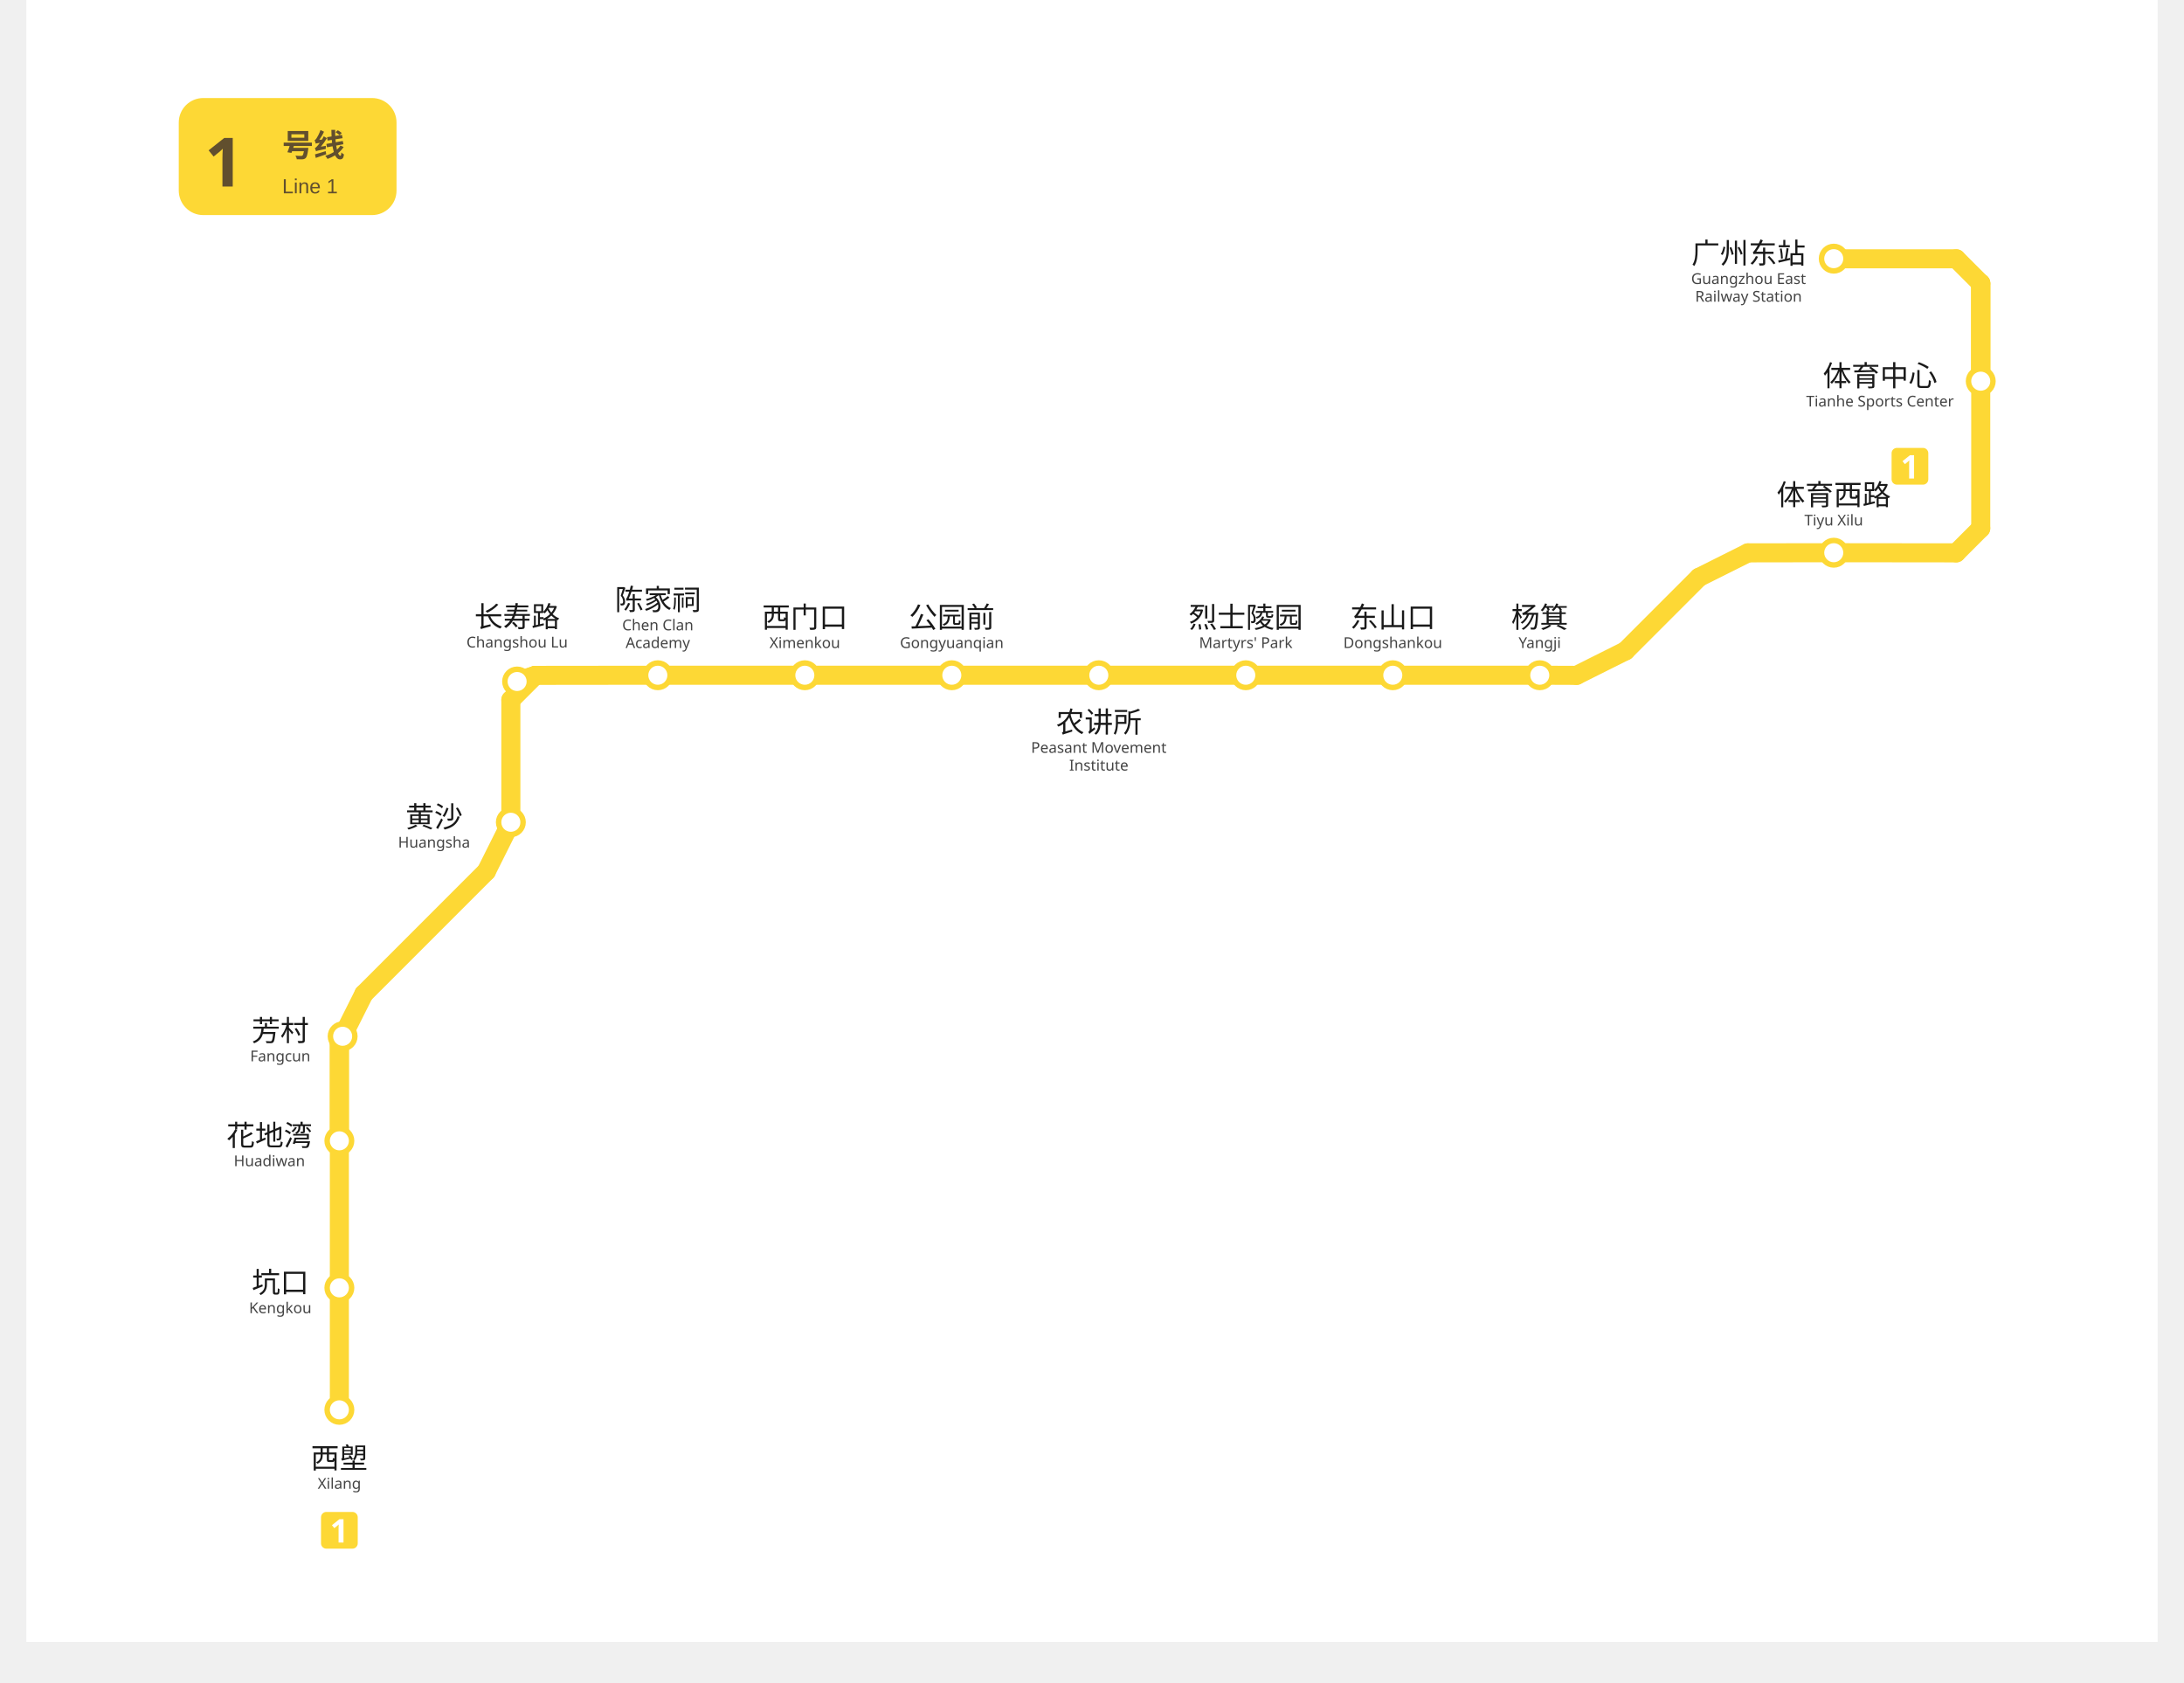
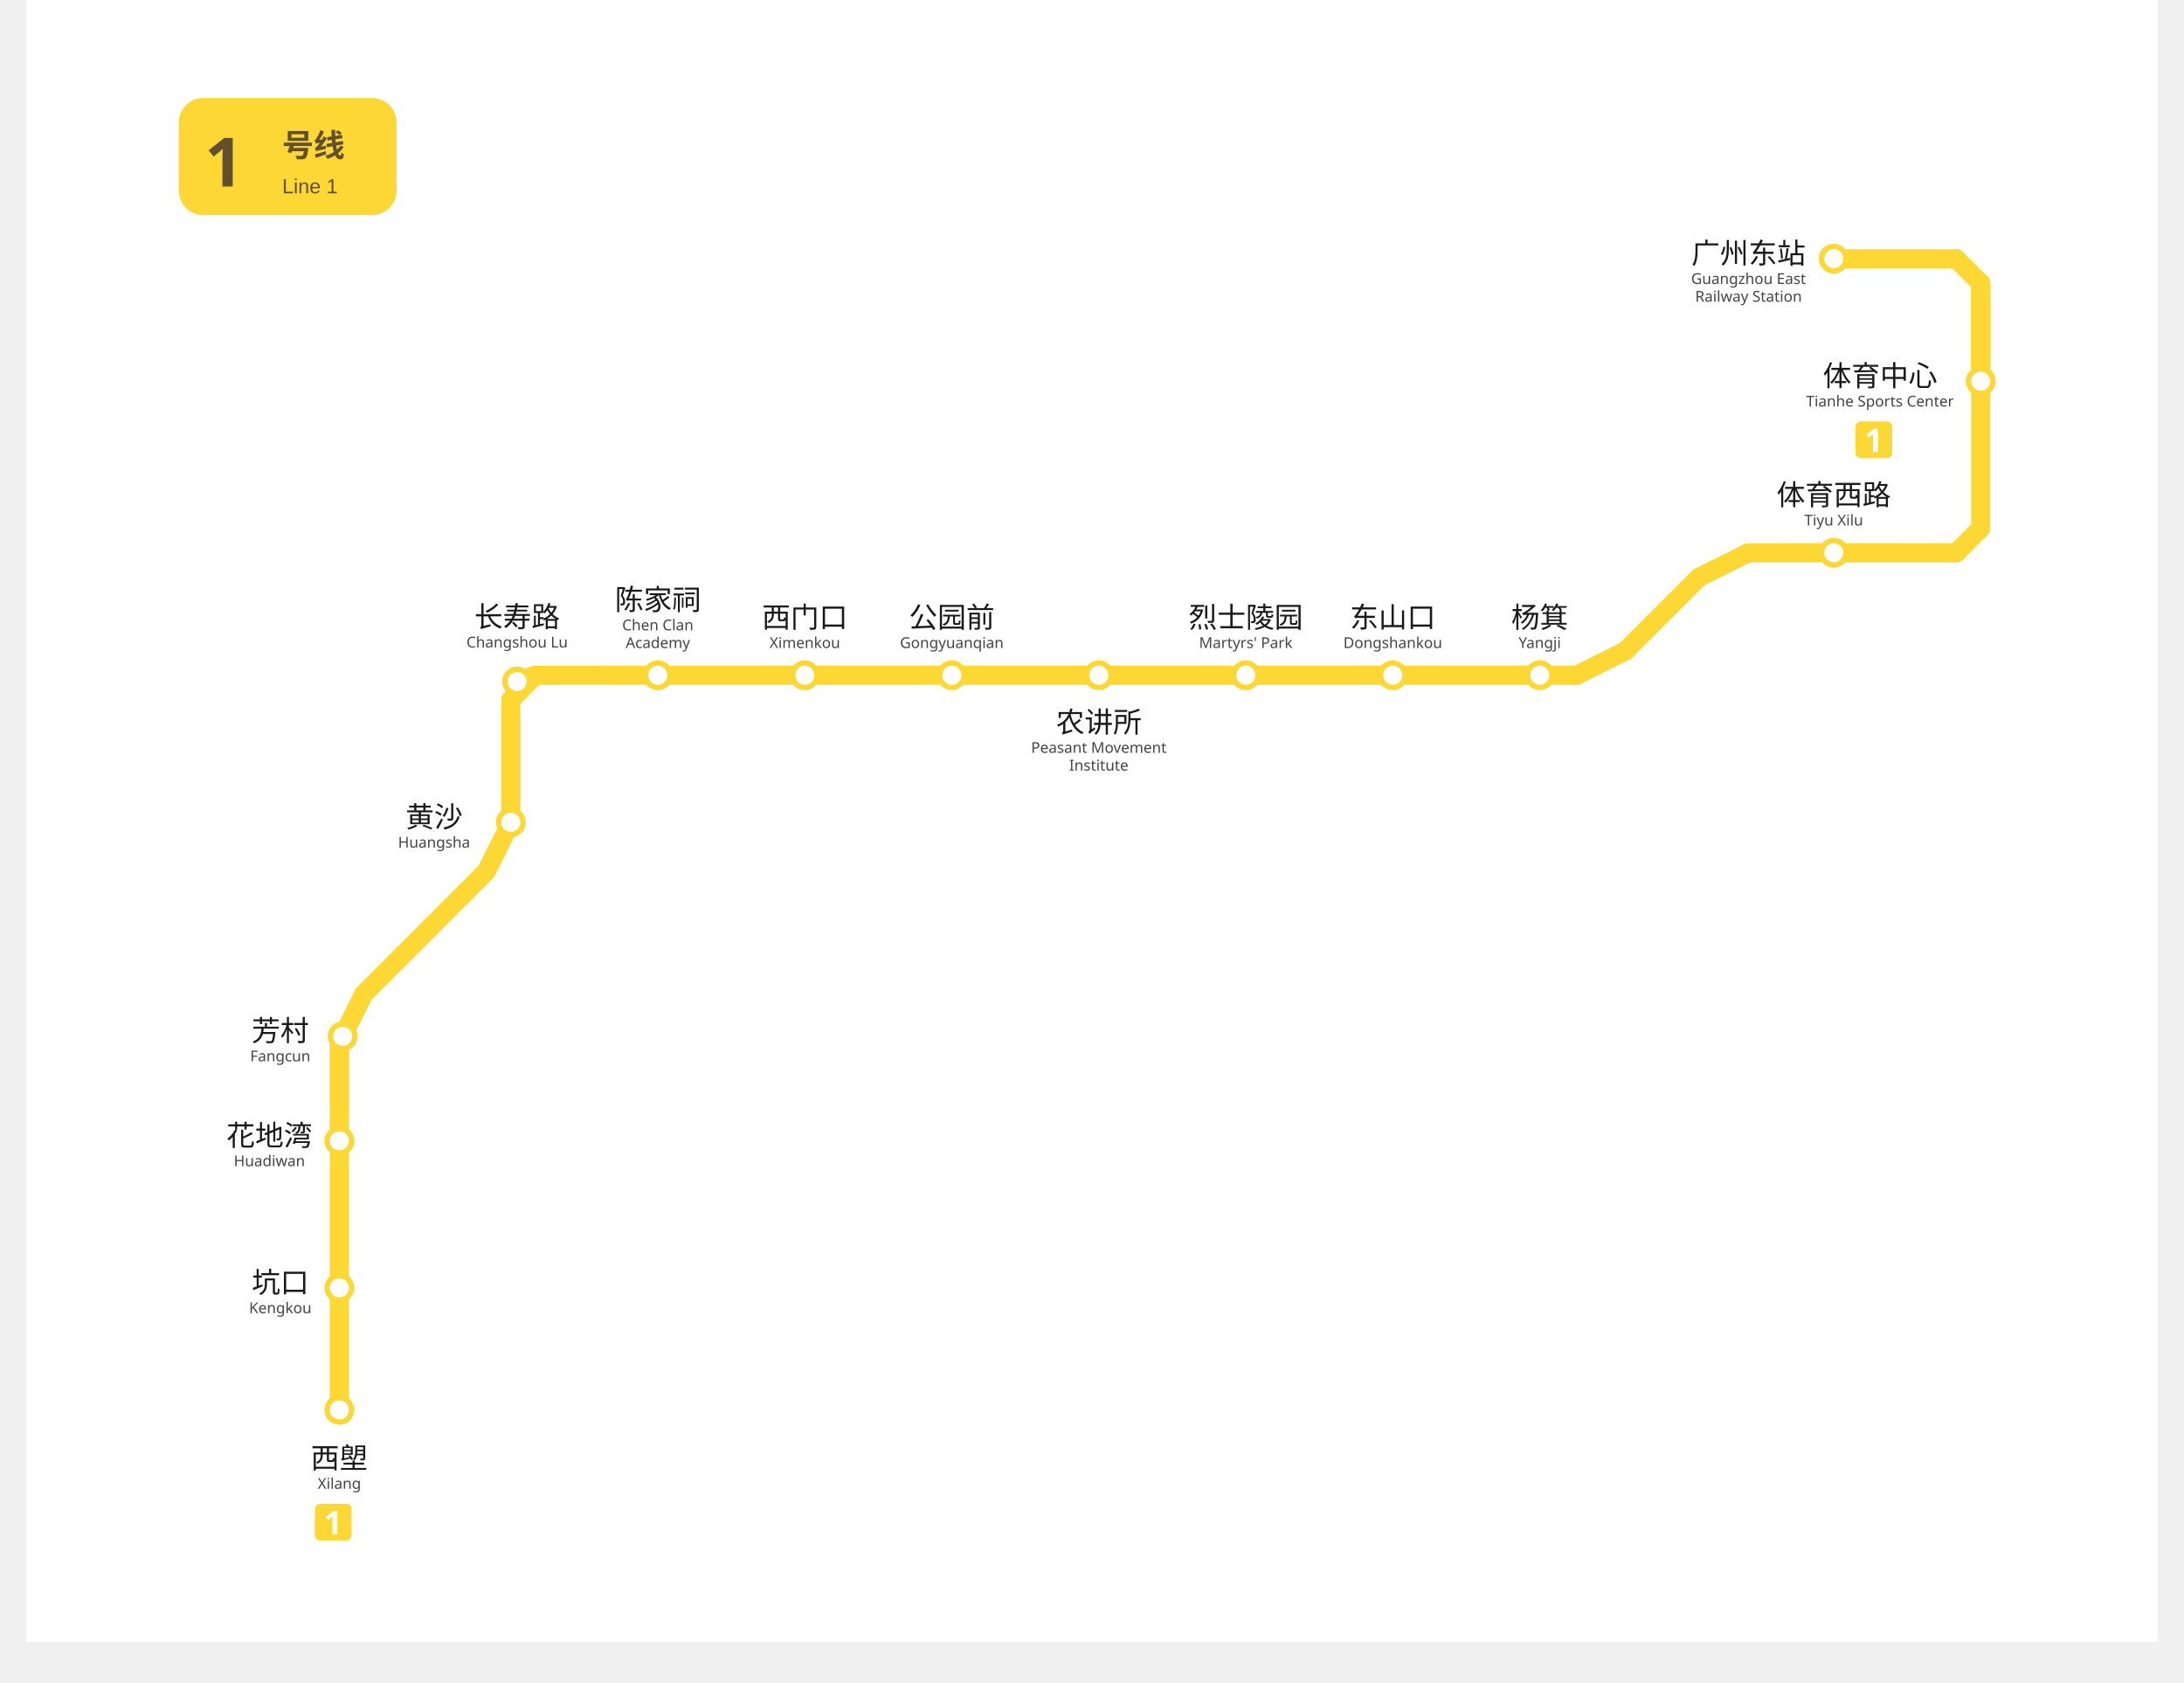
<svg xmlns="http://www.w3.org/2000/svg" viewBox="996.5 762.2 783.0 617.9" width="783" height="603">
  <rect x="996.5" y="762.2" width="783.0" height="603.05" fill="#ffffff" />
  <g id="走廊">
    <line x1="1111.5" y1="1280.25" x2="1111.5" y2="1235.2" style="fill:none;stroke:#FDD835;stroke-width:7;stroke-linecap:round" />
    <line x1="1111.5" y1="1235.2" x2="1111.5" y2="1145.25" style="fill:none;stroke:#FDD835;stroke-width:7;stroke-linecap:round" />
    <line x1="1111.5" y1="1145.25" x2="1112.7" y2="1142.8" style="fill:none;stroke:#FDD835;stroke-width:7;stroke-linecap:round" />
    <line x1="1112.7" y1="1142.8" x2="1120.5" y2="1127.25" style="fill:none;stroke:#FDD835;stroke-width:7;stroke-linecap:round" />
    <line x1="1165.5" y1="1082.25" x2="1120.5" y2="1127.25" style="fill:none;stroke:#FDD835;stroke-width:7;stroke-linecap:round" />
    <line x1="1174.5" y1="1064.25" x2="1165.5" y2="1082.25" style="fill:none;stroke:#FDD835;stroke-width:7;stroke-linecap:round" />
    <line x1="1174.5" y1="1019.25" x2="1174.5" y2="1064.25" style="fill:none;stroke:#FDD835;stroke-width:7;stroke-linecap:round" />
    <line x1="1183.5" y1="1010.25" x2="1174.5" y2="1019.25" style="fill:none;stroke:#FDD835;stroke-width:7;stroke-linecap:round" />
    <line x1="1183.5" y1="1010.25" x2="1176.8" y2="1012.5" style="fill:none;stroke:#FDD835;stroke-width:7;stroke-linecap:round" />
    <line x1="1183.5" y1="1010.25" x2="1228.5" y2="1010.2" style="fill:none;stroke:#FDD835;stroke-width:7;stroke-linecap:round" />
    <line x1="1228.5" y1="1010.2" x2="1282.5" y2="1010.2" style="fill:none;stroke:#FDD835;stroke-width:7;stroke-linecap:round" />
    <line x1="1282.5" y1="1010.2" x2="1336.5" y2="1010.2" style="fill:none;stroke:#FDD835;stroke-width:7;stroke-linecap:round" />
    <line x1="1336.5" y1="1010.2" x2="1390.5" y2="1010.2" style="fill:none;stroke:#FDD835;stroke-width:7;stroke-linecap:round" />
    <line x1="1390.5" y1="1010.2" x2="1444.5" y2="1010.2" style="fill:none;stroke:#FDD835;stroke-width:7;stroke-linecap:round" />
    <line x1="1444.5" y1="1010.2" x2="1498.5" y2="1010.2" style="fill:none;stroke:#FDD835;stroke-width:7;stroke-linecap:round" />
    <line x1="1498.5" y1="1010.2" x2="1552.5" y2="1010.2" style="fill:none;stroke:#FDD835;stroke-width:7;stroke-linecap:round" />
    <line x1="1552.5" y1="1010.2" x2="1566.0" y2="1010.25" style="fill:none;stroke:#FDD835;stroke-width:7;stroke-linecap:round" />
    <line x1="1566.0" y1="1010.25" x2="1584.0" y2="1001.25" style="fill:none;stroke:#FDD835;stroke-width:7;stroke-linecap:round" />
    <line x1="1611.0" y1="974.25" x2="1584.0" y2="1001.25" style="fill:none;stroke:#FDD835;stroke-width:7;stroke-linecap:round" />
    <line x1="1629.0" y1="965.25" x2="1611.0" y2="974.25" style="fill:none;stroke:#FDD835;stroke-width:7;stroke-linecap:round" />
    <line x1="1629.0" y1="965.25" x2="1660.5" y2="965.2" style="fill:none;stroke:#FDD835;stroke-width:7;stroke-linecap:round" />
    <line x1="1705.5" y1="965.25" x2="1660.5" y2="965.2" style="fill:none;stroke:#FDD835;stroke-width:7;stroke-linecap:round" />
    <line x1="1705.5" y1="965.25" x2="1714.5" y2="956.25" style="fill:none;stroke:#FDD835;stroke-width:7;stroke-linecap:round" />
    <line x1="1714.5" y1="866.25" x2="1714.5" y2="956.25" style="fill:none;stroke:#FDD835;stroke-width:7;stroke-linecap:round" />
    <line x1="1714.5" y1="902.2" x2="1714.5" y2="866.25" style="fill:none;stroke:#FDD835;stroke-width:7;stroke-linecap:round" />
    <line x1="1714.5" y1="866.25" x2="1705.5" y2="857.25" style="fill:none;stroke:#FDD835;stroke-width:7;stroke-linecap:round" />
    <line x1="1660.5" y1="857.25" x2="1705.5" y2="857.25" style="fill:none;stroke:#FDD835;stroke-width:7;stroke-linecap:round" />
    <line x1="1111.50" y1="1181.20" x2="1111.50" y2="1145.25" style="fill:none;stroke:#FDD835;stroke-width:7;stroke-linecap:round" />
    <line x1="1176.80" y1="1012.50" x2="1183.50" y2="1010.25" style="fill:none;stroke:#FDD835;stroke-width:7;stroke-linecap:round" />
    <line x1="1714.50" y1="902.20" x2="1714.50" y2="866.25" style="fill:none;stroke:#FDD835;stroke-width:7;stroke-linecap:round" />
  </g>
  <g id="站圆">
    <circle cx="1111.5" cy="1280.0" r="4.5" data-nm="西塱" style="fill:#FFFFFF;stroke:#FDD835;stroke-width:2" />
    <circle cx="1111.5" cy="1235.2" r="4.5" data-nm="坑口" style="fill:#FFFFFF;stroke:#FDD835;stroke-width:2" />
    <circle cx="1111.5" cy="1181.2" r="4.5" data-nm="花地湾" style="fill:#FFFFFF;stroke:#FDD835;stroke-width:2" />
    <circle cx="1112.7" cy="1142.8" r="4.5" data-nm="芳村" style="fill:#FFFFFF;stroke:#FDD835;stroke-width:2" />
    <circle cx="1174.5" cy="1064.2" r="4.5" data-nm="黄沙" style="fill:#FFFFFF;stroke:#FDD835;stroke-width:2" />
    <circle cx="1176.8" cy="1012.5" r="4.5" data-nm="长寿路" style="fill:#FFFFFF;stroke:#FDD835;stroke-width:2" />
    <circle cx="1228.5" cy="1010.2" r="4.5" data-nm="陈家祠" style="fill:#FFFFFF;stroke:#FDD835;stroke-width:2" />
    <circle cx="1282.5" cy="1010.2" r="4.5" data-nm="西门口" style="fill:#FFFFFF;stroke:#FDD835;stroke-width:2" />
    <circle cx="1336.5" cy="1010.2" r="4.5" data-nm="公园前" style="fill:#FFFFFF;stroke:#FDD835;stroke-width:2" />
    <circle cx="1390.5" cy="1010.2" r="4.5" data-nm="农讲所" style="fill:#FFFFFF;stroke:#FDD835;stroke-width:2" />
    <circle cx="1444.5" cy="1010.2" r="4.5" data-nm="烈士陵园" style="fill:#FFFFFF;stroke:#FDD835;stroke-width:2" />
    <circle cx="1498.5" cy="1010.2" r="4.5" data-nm="东山口" style="fill:#FFFFFF;stroke:#FDD835;stroke-width:2" />
    <circle cx="1552.5" cy="1010.2" r="4.5" data-nm="杨箕" style="fill:#FFFFFF;stroke:#FDD835;stroke-width:2" />
    <circle cx="1660.5" cy="965.2" r="4.5" data-nm="体育西路" style="fill:#FFFFFF;stroke:#FDD835;stroke-width:2" />
    <circle cx="1714.5" cy="902.2" r="4.5" data-nm="体育中心" style="fill:#FFFFFF;stroke:#FDD835;stroke-width:2" />
    <circle cx="1660.5" cy="857.2" r="4.5" data-nm="广州东站" style="fill:#FFFFFF;stroke:#FDD835;stroke-width:2" />
  </g>
  <g id="线路徽标">
    <g data-badge="header" transform="translate(1052.5 798.2)" data-ink="#614F2E" data-box="1052.5,798.2,1132.5,841.2" data-chip="1052.5,798.2,1132.5,841.2">
      <rect x="0" y="0" width="80.0" height="43.0" rx="9.0" fill="#FDD835" />
      <text x="9.5" y="32.5" font-family="'Microsoft YaHei', sans-serif" font-size="25" font-weight="bold" fill="#614F2E">1</text>
      <text x="38.0" y="21.5" font-family="'Microsoft YaHei', sans-serif" font-size="11.5" font-weight="600" fill="#614F2E">号线</text>
      <text x="38.0" y="35.0" font-family="Arial, sans-serif" font-size="7.5" fill="#614F2E">Line 1</text>
    </g>
-     <g data-badge="chip" transform="translate(1104.76 1317.5)" data-box="1104.8,1317.5,1118.2,1331.0">
+     <g data-badge="chip" transform="translate(1102.50 1314.50)" data-box="1102.50,1314.50,1120.50,1328.00">
      <path d="M11.54 13.49h-9.59c-1.07 0 -1.95 -0.88 -1.95 -1.95v-9.59c0 -1.07 0.88 -1.95 1.95 -1.95h9.59c1.07 0 1.95 0.88 1.95 1.95v9.59C13.49 12.61 12.61 13.49 11.54 13.49z" fill="#FDD835" />
      <path d="M8.26 11.24h-1.81v-4.96c0 -0.2 0 -0.47 0.01 -0.81c0.01 -0.34 0.02 -0.64 0.04 -0.89c-0.04 0.05 -0.13 0.13 -0.26 0.26c-0.13 0.12 -0.25 0.23 -0.37 0.33l-0.98 0.79l-0.88 -1.09l2.76 -2.2h1.49V11.24z" fill="#FFFFFF" />
    </g>
-     <g data-badge="chip" transform="translate(1681.75 926.708)" data-box="1681.8,926.7,1695.2,940.2">
+     <g data-badge="chip" transform="translate(1668.50 917.00)" data-box="1668.50,917.00,1686.50,930.50">
      <path d="M11.54 13.49h-9.59c-1.07 0 -1.95 -0.88 -1.95 -1.95v-9.59c0 -1.07 0.88 -1.95 1.95 -1.95h9.59c1.07 0 1.95 0.88 1.95 1.95v9.59C13.49 12.61 12.61 13.49 11.54 13.49z" fill="#FDD835" />
      <path d="M8.26 11.24h-1.81v-4.96c0 -0.2 0 -0.47 0.01 -0.81c0.01 -0.34 0.02 -0.64 0.04 -0.89c-0.04 0.05 -0.13 0.13 -0.26 0.26c-0.13 0.12 -0.25 0.23 -0.37 0.33l-0.98 0.79l-0.88 -1.09l2.76 -2.2h1.49V11.24z" fill="#FFFFFF" />
    </g>
  </g>
  <g id="站名标注" font-family="'Microsoft YaHei', 'PingFang SC', sans-serif">
    <text x="1111.5" y="1301.5" text-anchor="middle" font-size="10.5" font-weight="500" fill="#1a1a1a">西塱</text>
    <text x="1111.5" y="1309.0" text-anchor="middle" font-size="5.5" fill="#444444">Xilang</text>
    <text x="1089.8" y="1237.0" text-anchor="middle" font-size="10.5" font-weight="500" fill="#1a1a1a">坑口</text>
    <text x="1089.8" y="1244.5" text-anchor="middle" font-size="5.5" fill="#444444">Kengkou</text>
    <text x="1085.8" y="1183.0" text-anchor="middle" font-size="10.5" font-weight="500" fill="#1a1a1a">花地湾</text>
    <text x="1085.8" y="1190.5" text-anchor="middle" font-size="5.5" fill="#444444">Huadiwan</text>
    <text x="1089.8" y="1144.5" text-anchor="middle" font-size="10.5" font-weight="500" fill="#1a1a1a">芳村</text>
    <text x="1089.8" y="1152.0" text-anchor="middle" font-size="5.5" fill="#444444">Fangcun</text>
    <text x="1146.3" y="1066.0" text-anchor="middle" font-size="10.5" font-weight="500" fill="#1a1a1a">黄沙</text>
    <text x="1146.3" y="1073.5" text-anchor="middle" font-size="5.5" fill="#444444">Huangsha</text>
    <text x="1228.5" y="986.2" text-anchor="middle" font-size="10.5" font-weight="500" fill="#1a1a1a">陈家祠</text>
    <text x="1228.5" y="993.7" text-anchor="middle" font-size="5.5" fill="#444444">Chen Clan</text>
    <text x="1228.5" y="1000.2" text-anchor="middle" font-size="5.5" fill="#444444">Academy</text>
    <text x="1282.5" y="992.7" text-anchor="middle" font-size="10.5" font-weight="500" fill="#1a1a1a">西门口</text>
    <text x="1282.5" y="1000.2" text-anchor="middle" font-size="5.5" fill="#444444">Ximenkou</text>
    <text x="1336.5" y="992.7" text-anchor="middle" font-size="10.5" font-weight="500" fill="#1a1a1a">公园前</text>
    <text x="1336.5" y="1000.2" text-anchor="middle" font-size="5.5" fill="#444444">Gongyuanqian</text>
    <text x="1390.5" y="1031.2" text-anchor="middle" font-size="10.5" font-weight="500" fill="#1a1a1a">农讲所</text>
    <text x="1390.5" y="1038.7" text-anchor="middle" font-size="5.5" fill="#444444">Peasant Movement</text>
    <text x="1390.5" y="1045.2" text-anchor="middle" font-size="5.5" fill="#444444">Institute</text>
    <text x="1444.5" y="992.7" text-anchor="middle" font-size="10.5" font-weight="500" fill="#1a1a1a">烈士陵园</text>
    <text x="1444.5" y="1000.2" text-anchor="middle" font-size="5.5" fill="#444444">Martyrs' Park</text>
    <text x="1498.5" y="992.7" text-anchor="middle" font-size="10.5" font-weight="500" fill="#1a1a1a">东山口</text>
    <text x="1498.5" y="1000.2" text-anchor="middle" font-size="5.5" fill="#444444">Dongshankou</text>
    <text x="1552.5" y="992.7" text-anchor="middle" font-size="10.5" font-weight="500" fill="#1a1a1a">杨箕</text>
    <text x="1552.5" y="1000.2" text-anchor="middle" font-size="5.5" fill="#444444">Yangji</text>
    <text x="1660.5" y="947.7" text-anchor="middle" font-size="10.5" font-weight="500" fill="#1a1a1a">体育西路</text>
    <text x="1660.5" y="955.2" text-anchor="middle" font-size="5.5" fill="#444444">Tiyu Xilu</text>
    <text x="1677.5" y="904.0" text-anchor="middle" font-size="10.5" font-weight="500" fill="#1a1a1a">体育中心</text>
    <text x="1677.5" y="911.5" text-anchor="middle" font-size="5.5" fill="#444444">Tianhe Sports Center</text>
    <text x="1629.2" y="859.0" text-anchor="middle" font-size="10.5" font-weight="500" fill="#1a1a1a">广州东站</text>
    <text x="1629.2" y="866.5" text-anchor="middle" font-size="5.5" fill="#444444">Guangzhou East</text>
    <text x="1629.2" y="873.0" text-anchor="middle" font-size="5.5" fill="#444444">Railway Station</text>
    <text x="1176.8" y="992.5" text-anchor="middle" font-size="10.5" font-weight="500" fill="#1a1a1a">长寿路</text>
    <text x="1176.8" y="1000.0" text-anchor="middle" font-size="5.5" fill="#444444">Changshou Lu</text>
  </g>
</svg>
